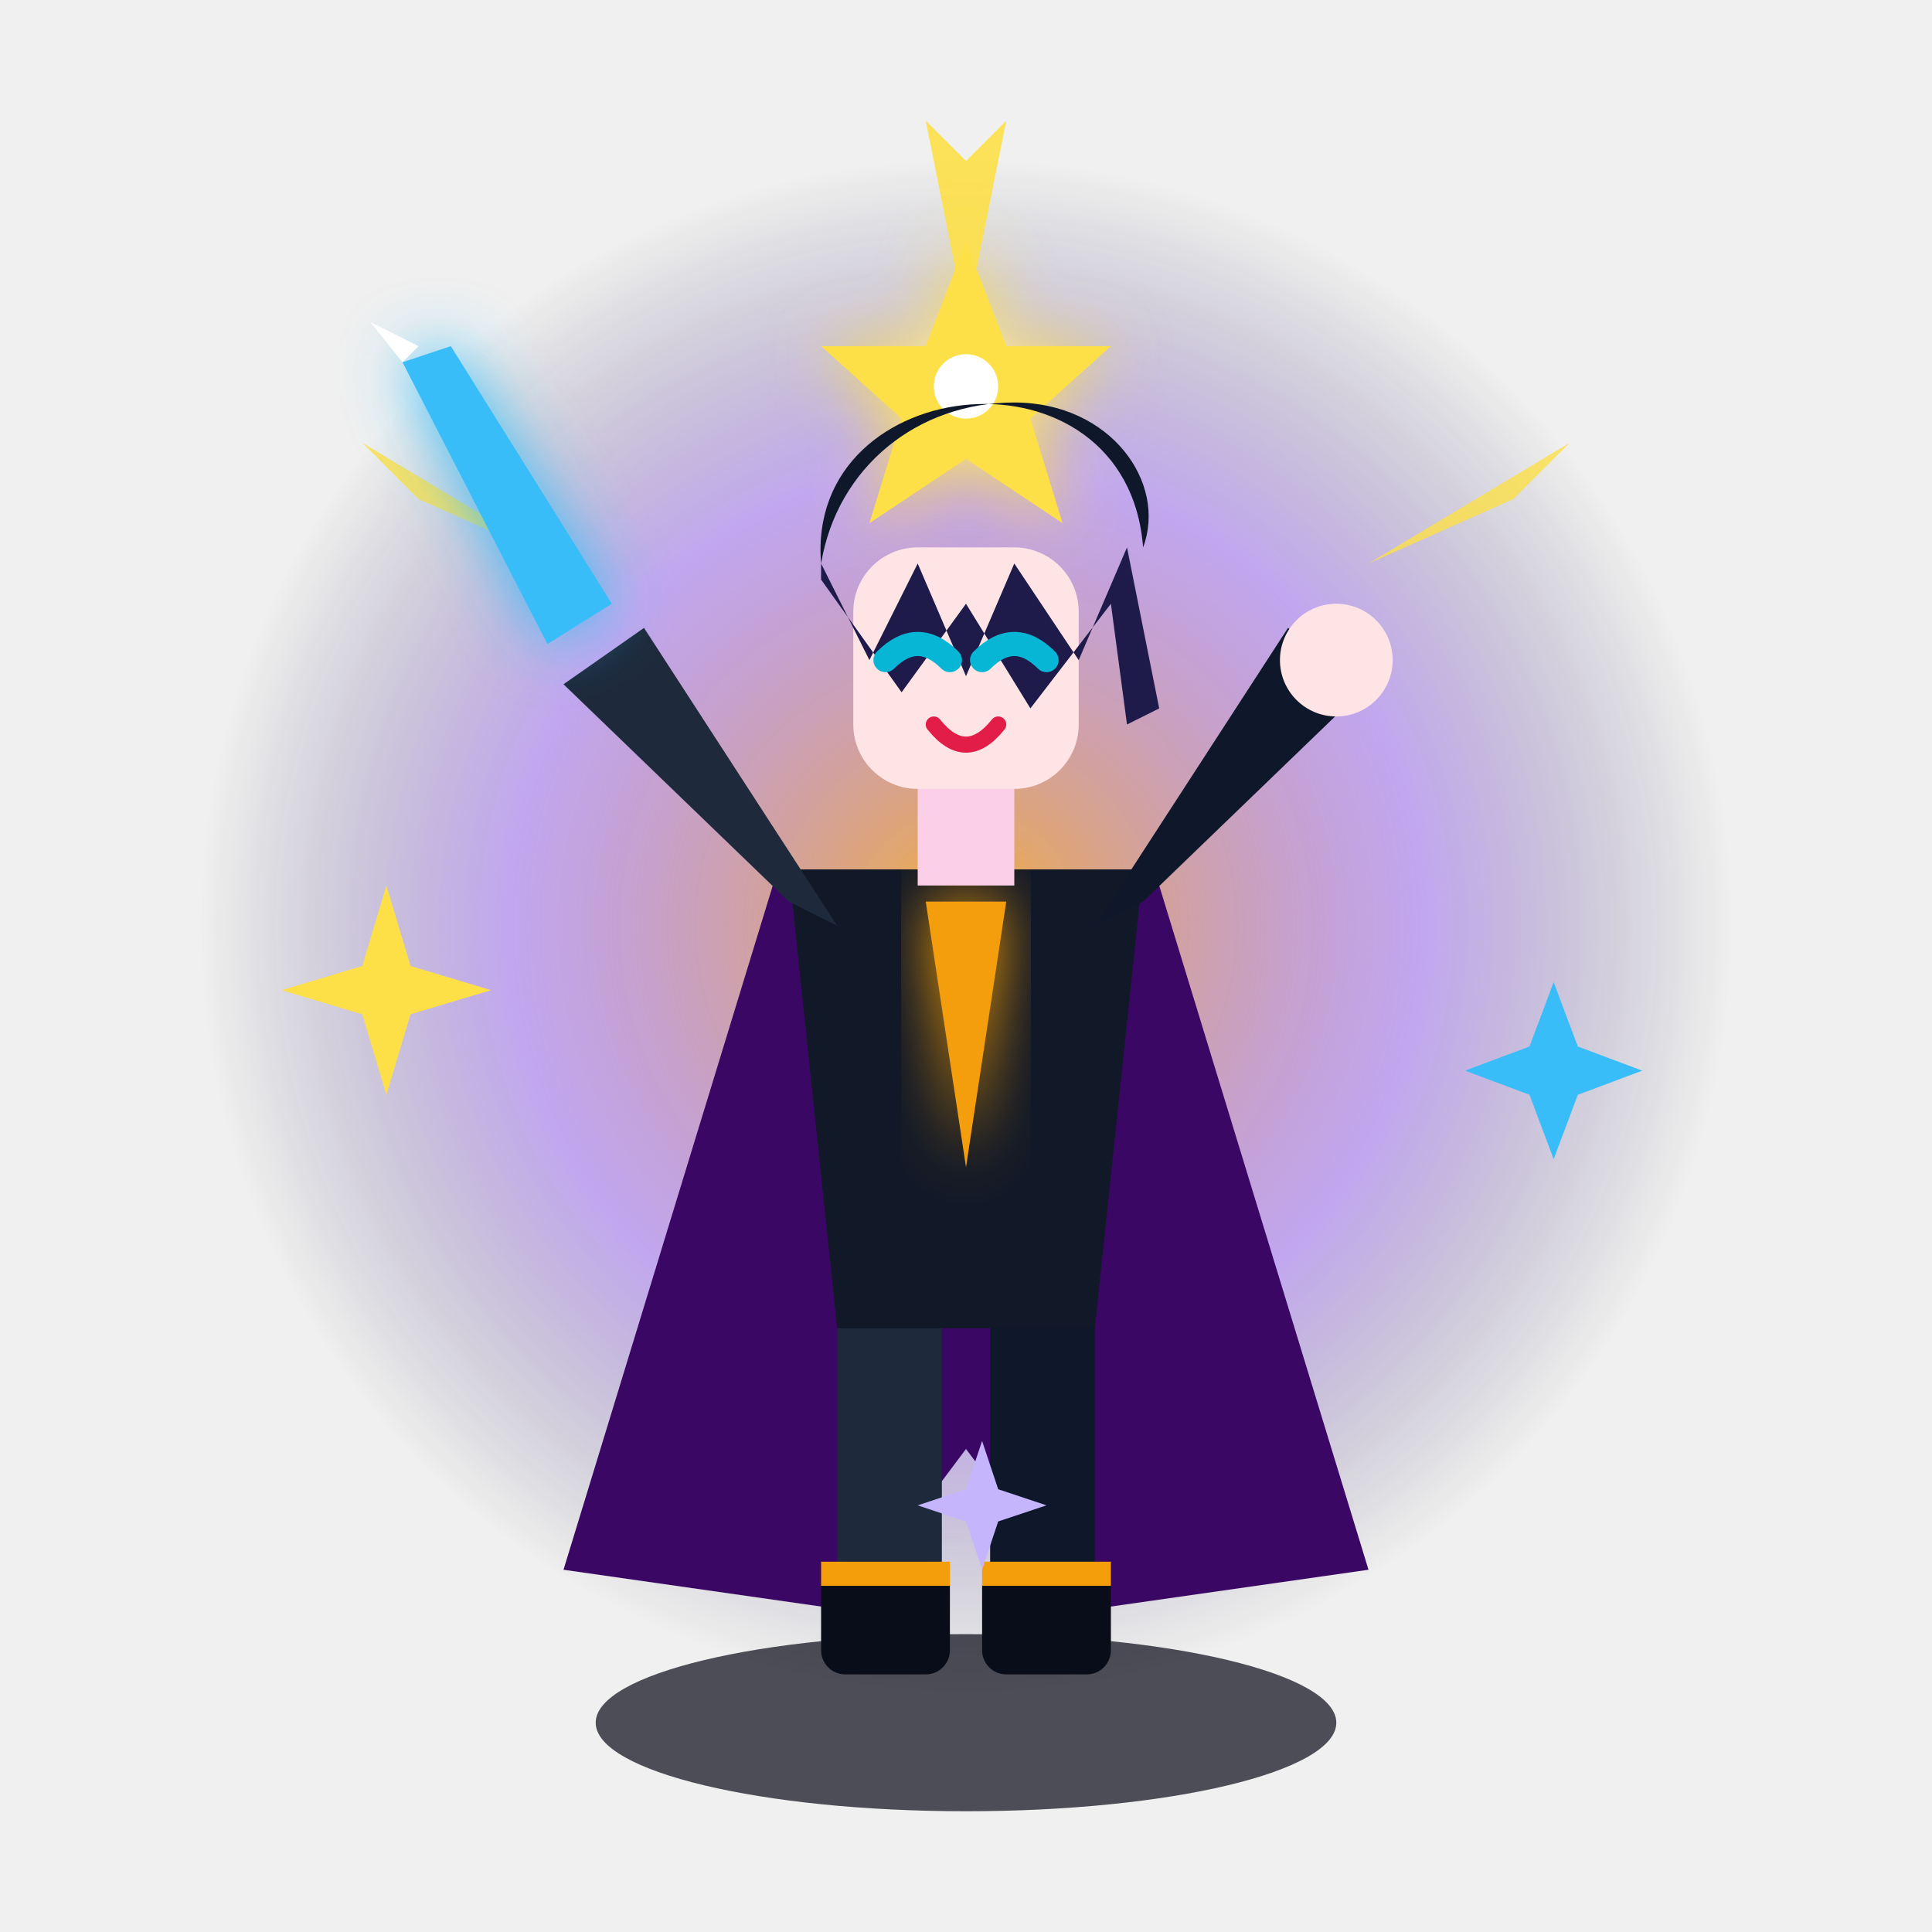
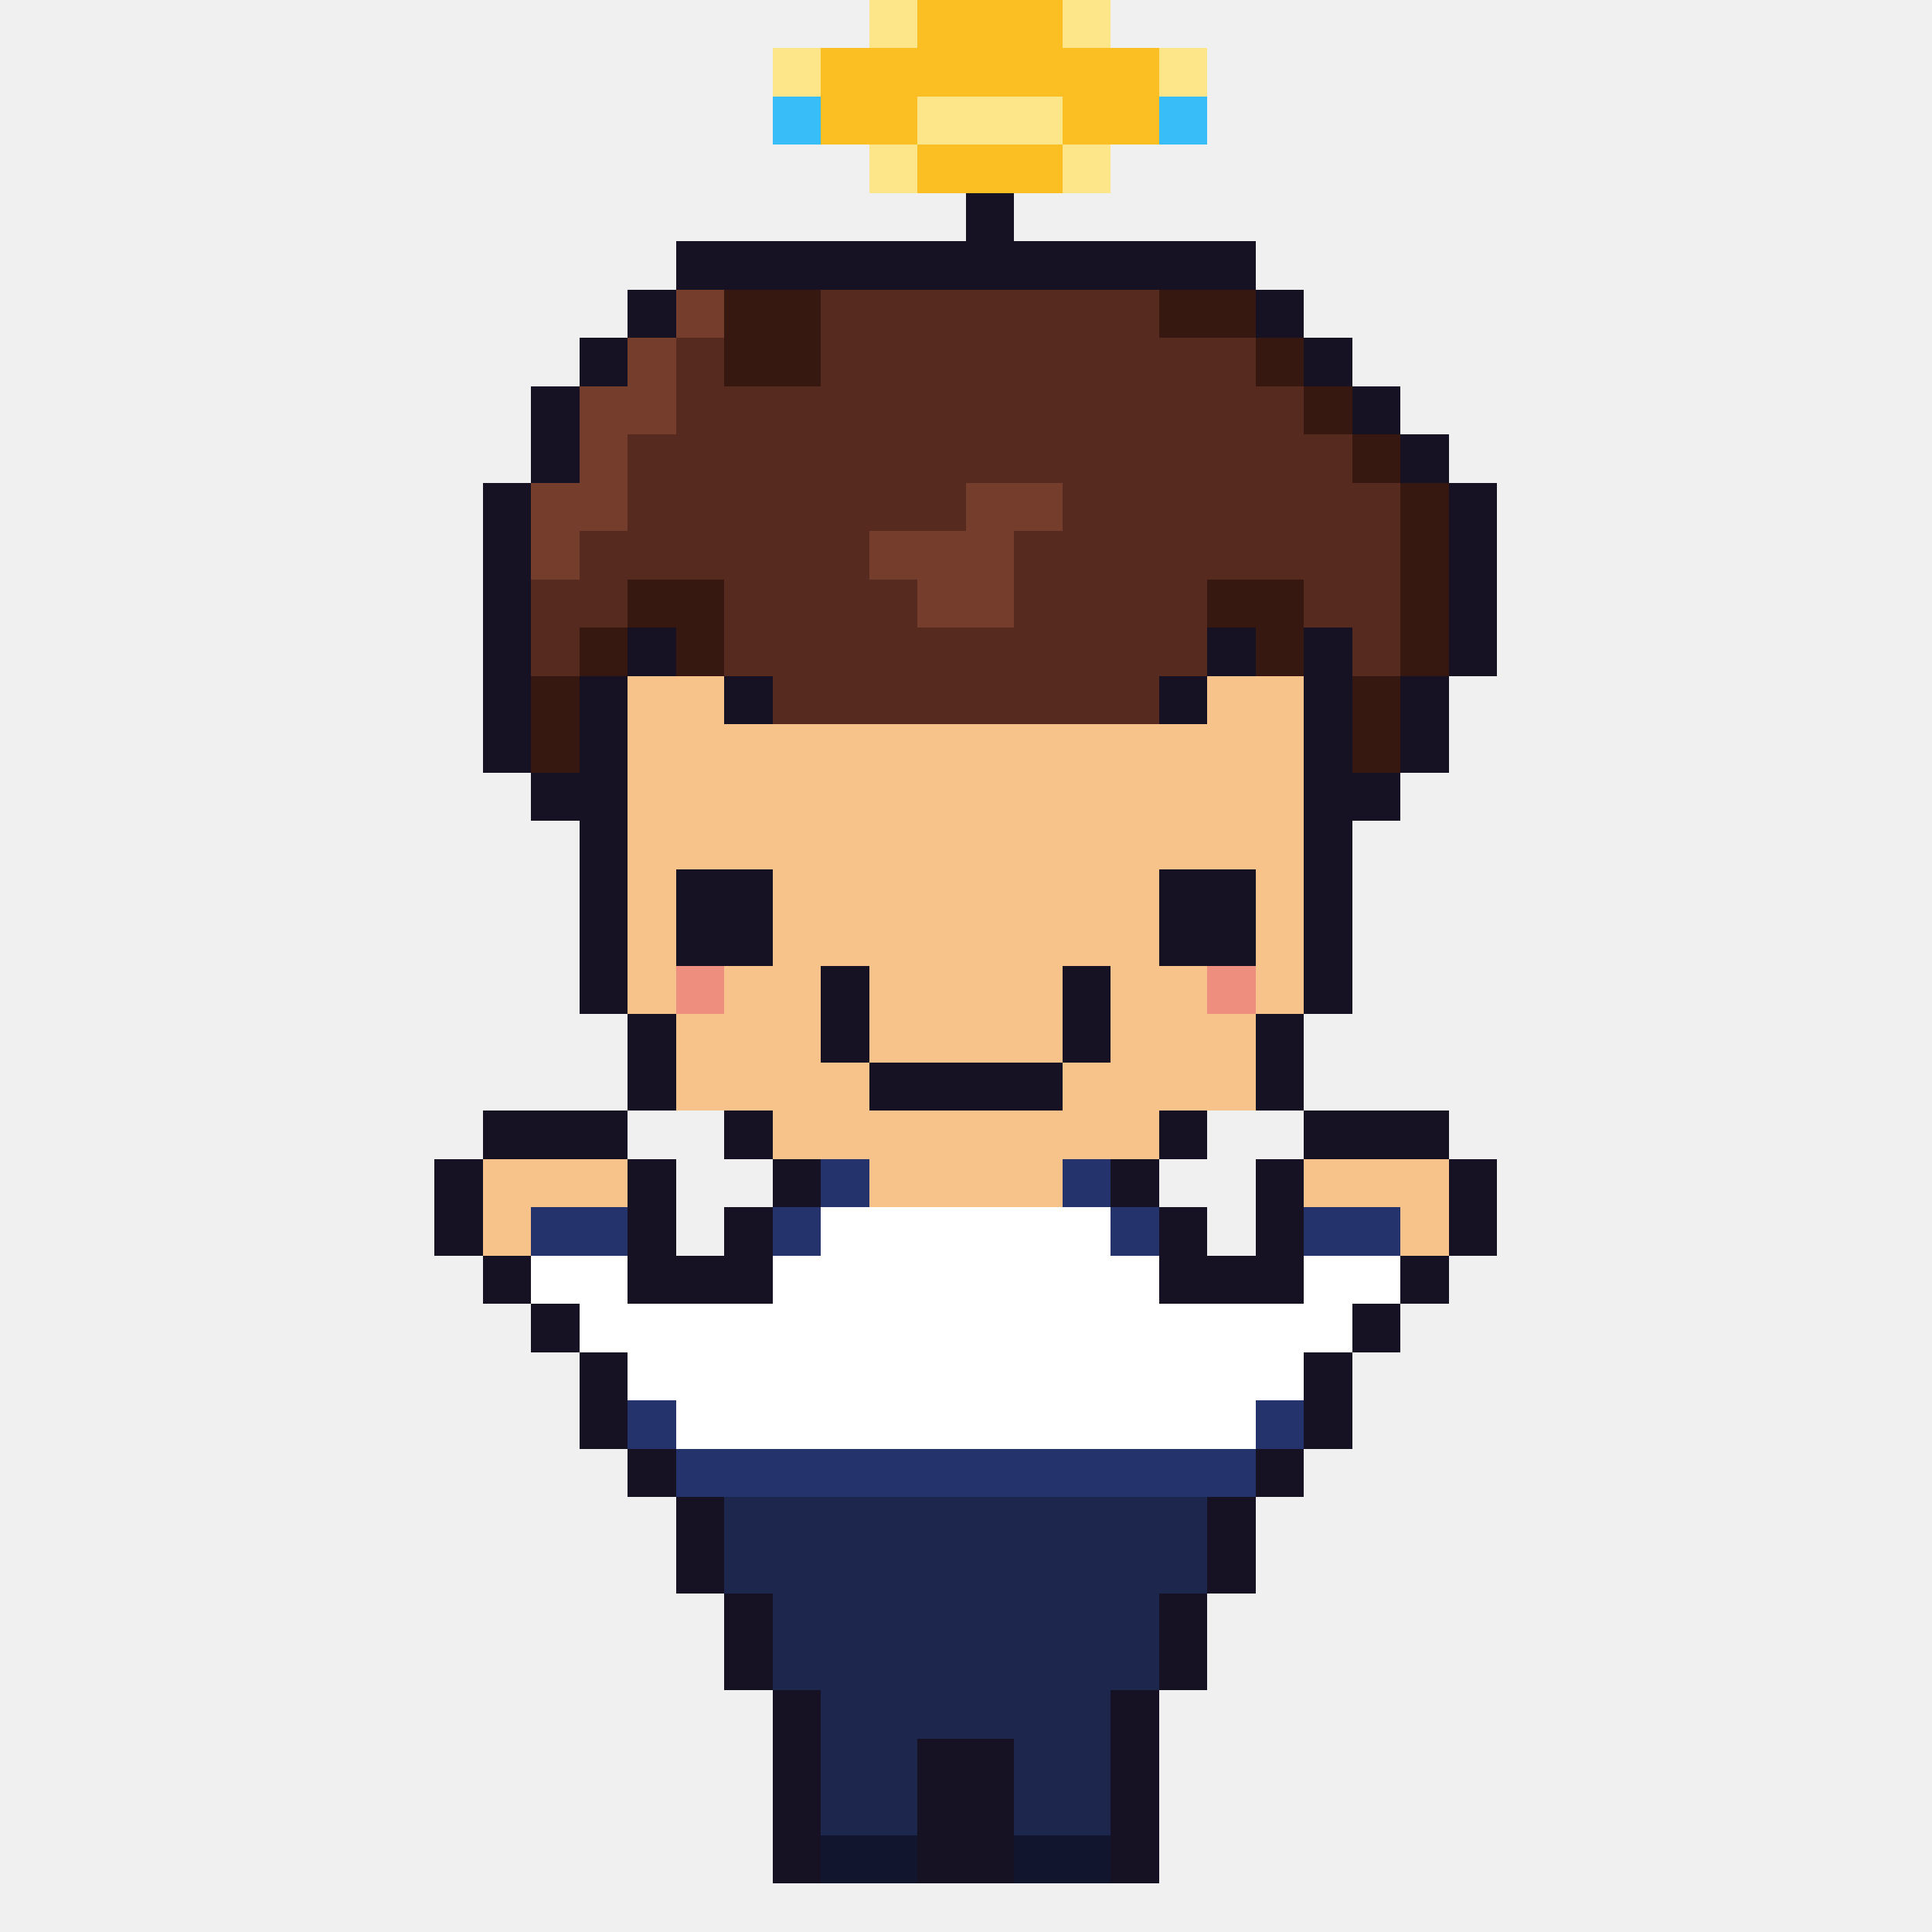
- <svg xmlns="http://www.w3.org/2000/svg" viewBox="0 0 240 240" width="240" height="240">
+ <svg xmlns="http://www.w3.org/2000/svg" viewBox="0 0 28 40" width="240" height="240" shape-rendering="crispEdges">
  <defs>
-     <radialGradient id="hStarAura" cx="50%" cy="50%" r="50%">
-       <stop offset="0%" stop-color="#F59E0B" stop-opacity="0.8" />
-       <stop offset="60%" stop-color="#7C3AED" stop-opacity="0.4" />
-       <stop offset="100%" stop-color="#0A0E27" stop-opacity="0" />
-     </radialGradient>
-     <filter id="hGlowStar" x="-30%" y="-30%" width="160%" height="160%">
-       <feGaussianBlur stdDeviation="4" result="blur" />
-       <feComposite in="SourceGraphic" in2="blur" operator="over" />
-     </filter>
+     <style>
+       rect { shape-rendering: crispEdges; }
+     </style>
  </defs>
-   <circle cx="120" cy="115" r="95" fill="url(#hStarAura)" />
-   <ellipse cx="120" cy="214" rx="46" ry="11" fill="#050714" opacity="0.7" />
-   <path d="M120 40 L125 15 L120 20 L115 15 Z" fill="#FDE047" opacity="0.9" />
-   <path d="M70 70 L45 55 L52 62 Z" fill="#FDE047" opacity="0.8" />
-   <path d="M170 70 L195 55 L188 62 Z" fill="#FDE047" opacity="0.8" />
-   <g transform="translate(120, 48)" filter="url(#hGlowStar)">
-     <polygon points="0,-18 5,-5 18,-5 8,4 12,17 0,9 -12,17 -8,4 -18,-5 -5,-5" fill="#FDE047" />
-     <circle cx="0" cy="0" r="4" fill="#FFFFFF" />
-   </g>
-   <path d="M96 110 L70 195 L105 200 L120 180 L135 200 L170 195 L144 110 Z" fill="#3B0764" />
-   <rect x="104" y="160" width="13" height="42" rx="4" fill="#1E293B" />
-   <rect x="123" y="160" width="13" height="42" rx="4" fill="#0F172A" />
-   <rect x="102" y="194" width="16" height="14" rx="3" fill="#090D1A" />
-   <rect x="122" y="194" width="16" height="14" rx="3" fill="#090D1A" />
-   <rect x="102" y="194" width="16" height="3" fill="#F59E0B" />
-   <rect x="122" y="194" width="16" height="3" fill="#F59E0B" />
-   <path d="M98 108 L142 108 L136 165 L104 165 Z" fill="#111827" />
-   <path d="M115 112 L125 112 L120 145 Z" fill="#F59E0B" filter="url(#hGlowStar)" />
-   <path d="M98 112 L70 85 L80 78 L104 115 Z" fill="#1E293B" />
-   <path d="M142 112 L170 85 L160 78 L136 115 Z" fill="#0F172A" />
-   <polygon points="68,80 50,45 56,43 76,75" fill="#38BDF8" filter="url(#hGlowStar)" />
-   <polygon points="50,45 46,40 52,43" fill="#FFFFFF" />
-   <circle cx="166" cy="82" r="7" fill="#FFE4E6" />
-   <rect x="114" y="94" width="12" height="16" fill="#FBCFE8" />
-   <rect x="106" y="68" width="28" height="30" rx="8" fill="#FFE4E6" />
-   <path d="M102 70 C100 46, 140 42, 142 68 C145 60, 138 50, 126 50 C114 50, 104 58, 102 70 Z" fill="#0F172A" />
-   <path d="M102 70 L108 82 L114 70 L120 84 L126 70 L134 82 L140 68 L144 88 L140 90 L138 75 L128 88 L120 75 L112 86 L102 72 Z" fill="#1E1B4B" />
-   <path d="M110 82 Q114 78 118 82" stroke="#06B6D4" stroke-width="3" fill="none" stroke-linecap="round" />
-   <path d="M122 82 Q126 78 130 82" stroke="#06B6D4" stroke-width="3" fill="none" stroke-linecap="round" />
-   <path d="M116 90 Q120 95 124 90" stroke="#E11D48" stroke-width="2" fill="none" stroke-linecap="round" />
-   <polygon points="45,120 48,110 51,120 61,123 51,126 48,136 45,126 35,123" fill="#FDE047" />
-   <polygon points="190,130 193,122 196,130 204,133 196,136 193,144 190,136 182,133" fill="#38BDF8" />
-   <polygon points="120,185 122,179 124,185 130,187 124,189 122,195 120,189 114,187" fill="#C4B5FD" />
+   <rect x="12" y="0" width="1" height="1" fill="#fde68a" />
+   <rect x="13" y="0" width="3" height="1" fill="#fbbf24" />
+   <rect x="16" y="0" width="1" height="1" fill="#fde68a" />
+   <rect x="10" y="1" width="1" height="1" fill="#fde68a" />
+   <rect x="11" y="1" width="7" height="1" fill="#fbbf24" />
+   <rect x="18" y="1" width="1" height="1" fill="#fde68a" />
+   <rect x="10" y="2" width="1" height="1" fill="#38bdf8" />
+   <rect x="11" y="2" width="2" height="1" fill="#fbbf24" />
+   <rect x="13" y="2" width="3" height="1" fill="#fde68a" />
+   <rect x="16" y="2" width="2" height="1" fill="#fbbf24" />
+   <rect x="18" y="2" width="1" height="1" fill="#38bdf8" />
+   <rect x="12" y="3" width="1" height="1" fill="#fde68a" />
+   <rect x="13" y="3" width="3" height="1" fill="#fbbf24" />
+   <rect x="16" y="3" width="1" height="1" fill="#fde68a" />
+   <rect x="14" y="4" width="1" height="1" fill="#161224" />
+   <rect x="8" y="5" width="12" height="1" fill="#161224" />
+   <rect x="7" y="6" width="1" height="1" fill="#161224" />
+   <rect x="8" y="6" width="1" height="1" fill="#753e2c" />
+   <rect x="9" y="6" width="2" height="1" fill="#361810" />
+   <rect x="11" y="6" width="7" height="1" fill="#572a1f" />
+   <rect x="18" y="6" width="2" height="1" fill="#361810" />
+   <rect x="20" y="6" width="1" height="1" fill="#161224" />
+   <rect x="6" y="7" width="1" height="1" fill="#161224" />
+   <rect x="7" y="7" width="1" height="1" fill="#753e2c" />
+   <rect x="8" y="7" width="1" height="1" fill="#572a1f" />
+   <rect x="9" y="7" width="2" height="1" fill="#361810" />
+   <rect x="11" y="7" width="9" height="1" fill="#572a1f" />
+   <rect x="20" y="7" width="1" height="1" fill="#361810" />
+   <rect x="21" y="7" width="1" height="1" fill="#161224" />
+   <rect x="5" y="8" width="1" height="1" fill="#161224" />
+   <rect x="6" y="8" width="2" height="1" fill="#753e2c" />
+   <rect x="8" y="8" width="13" height="1" fill="#572a1f" />
+   <rect x="21" y="8" width="1" height="1" fill="#361810" />
+   <rect x="22" y="8" width="1" height="1" fill="#161224" />
+   <rect x="5" y="9" width="1" height="1" fill="#161224" />
+   <rect x="6" y="9" width="1" height="1" fill="#753e2c" />
+   <rect x="7" y="9" width="15" height="1" fill="#572a1f" />
+   <rect x="22" y="9" width="1" height="1" fill="#361810" />
+   <rect x="23" y="9" width="1" height="1" fill="#161224" />
+   <rect x="4" y="10" width="1" height="1" fill="#161224" />
+   <rect x="5" y="10" width="2" height="1" fill="#753e2c" />
+   <rect x="7" y="10" width="7" height="1" fill="#572a1f" />
+   <rect x="14" y="10" width="2" height="1" fill="#753e2c" />
+   <rect x="16" y="10" width="7" height="1" fill="#572a1f" />
+   <rect x="23" y="10" width="1" height="1" fill="#361810" />
+   <rect x="24" y="10" width="1" height="1" fill="#161224" />
+   <rect x="4" y="11" width="1" height="1" fill="#161224" />
+   <rect x="5" y="11" width="1" height="1" fill="#753e2c" />
+   <rect x="6" y="11" width="6" height="1" fill="#572a1f" />
+   <rect x="12" y="11" width="3" height="1" fill="#753e2c" />
+   <rect x="15" y="11" width="8" height="1" fill="#572a1f" />
+   <rect x="23" y="11" width="1" height="1" fill="#361810" />
+   <rect x="24" y="11" width="1" height="1" fill="#161224" />
+   <rect x="4" y="12" width="1" height="1" fill="#161224" />
+   <rect x="5" y="12" width="2" height="1" fill="#572a1f" />
+   <rect x="7" y="12" width="2" height="1" fill="#361810" />
+   <rect x="9" y="12" width="4" height="1" fill="#572a1f" />
+   <rect x="13" y="12" width="2" height="1" fill="#753e2c" />
+   <rect x="15" y="12" width="4" height="1" fill="#572a1f" />
+   <rect x="19" y="12" width="2" height="1" fill="#361810" />
+   <rect x="21" y="12" width="2" height="1" fill="#572a1f" />
+   <rect x="23" y="12" width="1" height="1" fill="#361810" />
+   <rect x="24" y="12" width="1" height="1" fill="#161224" />
+   <rect x="4" y="13" width="1" height="1" fill="#161224" />
+   <rect x="5" y="13" width="1" height="1" fill="#572a1f" />
+   <rect x="6" y="13" width="1" height="1" fill="#361810" />
+   <rect x="7" y="13" width="1" height="1" fill="#161224" />
+   <rect x="8" y="13" width="1" height="1" fill="#361810" />
+   <rect x="9" y="13" width="10" height="1" fill="#572a1f" />
+   <rect x="19" y="13" width="1" height="1" fill="#161224" />
+   <rect x="20" y="13" width="1" height="1" fill="#361810" />
+   <rect x="21" y="13" width="1" height="1" fill="#161224" />
+   <rect x="22" y="13" width="1" height="1" fill="#572a1f" />
+   <rect x="23" y="13" width="1" height="1" fill="#361810" />
+   <rect x="24" y="13" width="1" height="1" fill="#161224" />
+   <rect x="4" y="14" width="1" height="1" fill="#161224" />
+   <rect x="5" y="14" width="1" height="1" fill="#361810" />
+   <rect x="6" y="14" width="1" height="1" fill="#161224" />
+   <rect x="7" y="14" width="2" height="1" fill="#f8c38b" />
+   <rect x="9" y="14" width="1" height="1" fill="#161224" />
+   <rect x="10" y="14" width="8" height="1" fill="#572a1f" />
+   <rect x="18" y="14" width="1" height="1" fill="#161224" />
+   <rect x="19" y="14" width="2" height="1" fill="#f8c38b" />
+   <rect x="21" y="14" width="1" height="1" fill="#161224" />
+   <rect x="22" y="14" width="1" height="1" fill="#361810" />
+   <rect x="23" y="14" width="1" height="1" fill="#161224" />
+   <rect x="4" y="15" width="1" height="1" fill="#161224" />
+   <rect x="5" y="15" width="1" height="1" fill="#361810" />
+   <rect x="6" y="15" width="1" height="1" fill="#161224" />
+   <rect x="7" y="15" width="14" height="1" fill="#f8c38b" />
+   <rect x="21" y="15" width="1" height="1" fill="#161224" />
+   <rect x="22" y="15" width="1" height="1" fill="#361810" />
+   <rect x="23" y="15" width="1" height="1" fill="#161224" />
+   <rect x="5" y="16" width="2" height="1" fill="#161224" />
+   <rect x="7" y="16" width="14" height="1" fill="#f8c38b" />
+   <rect x="21" y="16" width="2" height="1" fill="#161224" />
+   <rect x="6" y="17" width="1" height="1" fill="#161224" />
+   <rect x="7" y="17" width="14" height="1" fill="#f8c38b" />
+   <rect x="21" y="17" width="1" height="1" fill="#161224" />
+   <rect x="6" y="18" width="1" height="1" fill="#161224" />
+   <rect x="7" y="18" width="1" height="1" fill="#f8c38b" />
+   <rect x="8" y="18" width="2" height="1" fill="#161224" />
+   <rect x="10" y="18" width="8" height="1" fill="#f8c38b" />
+   <rect x="18" y="18" width="2" height="1" fill="#161224" />
+   <rect x="20" y="18" width="1" height="1" fill="#f8c38b" />
+   <rect x="21" y="18" width="1" height="1" fill="#161224" />
+   <rect x="6" y="19" width="1" height="1" fill="#161224" />
+   <rect x="7" y="19" width="1" height="1" fill="#f8c38b" />
+   <rect x="8" y="19" width="2" height="1" fill="#161224" />
+   <rect x="10" y="19" width="8" height="1" fill="#f8c38b" />
+   <rect x="18" y="19" width="2" height="1" fill="#161224" />
+   <rect x="20" y="19" width="1" height="1" fill="#f8c38b" />
+   <rect x="21" y="19" width="1" height="1" fill="#161224" />
+   <rect x="6" y="20" width="1" height="1" fill="#161224" />
+   <rect x="7" y="20" width="1" height="1" fill="#f8c38b" />
+   <rect x="8" y="20" width="1" height="1" fill="#ee8e7e" />
+   <rect x="9" y="20" width="2" height="1" fill="#f8c38b" />
+   <rect x="11" y="20" width="1" height="1" fill="#161224" />
+   <rect x="12" y="20" width="4" height="1" fill="#f8c38b" />
+   <rect x="16" y="20" width="1" height="1" fill="#161224" />
+   <rect x="17" y="20" width="2" height="1" fill="#f8c38b" />
+   <rect x="19" y="20" width="1" height="1" fill="#ee8e7e" />
+   <rect x="20" y="20" width="1" height="1" fill="#f8c38b" />
+   <rect x="21" y="20" width="1" height="1" fill="#161224" />
+   <rect x="7" y="21" width="1" height="1" fill="#161224" />
+   <rect x="8" y="21" width="3" height="1" fill="#f8c38b" />
+   <rect x="11" y="21" width="1" height="1" fill="#161224" />
+   <rect x="12" y="21" width="4" height="1" fill="#f8c38b" />
+   <rect x="16" y="21" width="1" height="1" fill="#161224" />
+   <rect x="17" y="21" width="3" height="1" fill="#f8c38b" />
+   <rect x="20" y="21" width="1" height="1" fill="#161224" />
+   <rect x="7" y="22" width="1" height="1" fill="#161224" />
+   <rect x="8" y="22" width="4" height="1" fill="#f8c38b" />
+   <rect x="12" y="22" width="4" height="1" fill="#161224" />
+   <rect x="16" y="22" width="4" height="1" fill="#f8c38b" />
+   <rect x="20" y="22" width="1" height="1" fill="#161224" />
+   <rect x="4" y="23" width="3" height="1" fill="#161224" />
+   <rect x="9" y="23" width="1" height="1" fill="#161224" />
+   <rect x="10" y="23" width="8" height="1" fill="#f8c38b" />
+   <rect x="18" y="23" width="1" height="1" fill="#161224" />
+   <rect x="21" y="23" width="3" height="1" fill="#161224" />
+   <rect x="3" y="24" width="1" height="1" fill="#161224" />
+   <rect x="4" y="24" width="3" height="1" fill="#f8c38b" />
+   <rect x="7" y="24" width="1" height="1" fill="#161224" />
+   <rect x="10" y="24" width="1" height="1" fill="#161224" />
+   <rect x="11" y="24" width="1" height="1" fill="#24336b" />
+   <rect x="12" y="24" width="4" height="1" fill="#f8c38b" />
+   <rect x="16" y="24" width="1" height="1" fill="#24336b" />
+   <rect x="17" y="24" width="1" height="1" fill="#161224" />
+   <rect x="20" y="24" width="1" height="1" fill="#161224" />
+   <rect x="21" y="24" width="3" height="1" fill="#f8c38b" />
+   <rect x="24" y="24" width="1" height="1" fill="#161224" />
+   <rect x="3" y="25" width="1" height="1" fill="#161224" />
+   <rect x="4" y="25" width="1" height="1" fill="#f8c38b" />
+   <rect x="5" y="25" width="2" height="1" fill="#24336b" />
+   <rect x="7" y="25" width="1" height="1" fill="#161224" />
+   <rect x="9" y="25" width="1" height="1" fill="#161224" />
+   <rect x="10" y="25" width="1" height="1" fill="#24336b" />
+   <rect x="11" y="25" width="6" height="1" fill="#ffffff" />
+   <rect x="17" y="25" width="1" height="1" fill="#24336b" />
+   <rect x="18" y="25" width="1" height="1" fill="#161224" />
+   <rect x="20" y="25" width="1" height="1" fill="#161224" />
+   <rect x="21" y="25" width="2" height="1" fill="#24336b" />
+   <rect x="23" y="25" width="1" height="1" fill="#f8c38b" />
+   <rect x="24" y="25" width="1" height="1" fill="#161224" />
+   <rect x="4" y="26" width="1" height="1" fill="#161224" />
+   <rect x="5" y="26" width="2" height="1" fill="#ffffff" />
+   <rect x="7" y="26" width="3" height="1" fill="#161224" />
+   <rect x="10" y="26" width="8" height="1" fill="#ffffff" />
+   <rect x="18" y="26" width="3" height="1" fill="#161224" />
+   <rect x="21" y="26" width="2" height="1" fill="#ffffff" />
+   <rect x="23" y="26" width="1" height="1" fill="#161224" />
+   <rect x="5" y="27" width="1" height="1" fill="#161224" />
+   <rect x="6" y="27" width="16" height="1" fill="#ffffff" />
+   <rect x="22" y="27" width="1" height="1" fill="#161224" />
+   <rect x="6" y="28" width="1" height="1" fill="#161224" />
+   <rect x="7" y="28" width="14" height="1" fill="#ffffff" />
+   <rect x="21" y="28" width="1" height="1" fill="#161224" />
+   <rect x="6" y="29" width="1" height="1" fill="#161224" />
+   <rect x="7" y="29" width="1" height="1" fill="#24336b" />
+   <rect x="8" y="29" width="12" height="1" fill="#ffffff" />
+   <rect x="20" y="29" width="1" height="1" fill="#24336b" />
+   <rect x="21" y="29" width="1" height="1" fill="#161224" />
+   <rect x="7" y="30" width="1" height="1" fill="#161224" />
+   <rect x="8" y="30" width="12" height="1" fill="#24336b" />
+   <rect x="20" y="30" width="1" height="1" fill="#161224" />
+   <rect x="8" y="31" width="1" height="1" fill="#161224" />
+   <rect x="9" y="31" width="10" height="1" fill="#1d264d" />
+   <rect x="19" y="31" width="1" height="1" fill="#161224" />
+   <rect x="8" y="32" width="1" height="1" fill="#161224" />
+   <rect x="9" y="32" width="10" height="1" fill="#1d264d" />
+   <rect x="19" y="32" width="1" height="1" fill="#161224" />
+   <rect x="9" y="33" width="1" height="1" fill="#161224" />
+   <rect x="10" y="33" width="8" height="1" fill="#1d264d" />
+   <rect x="18" y="33" width="1" height="1" fill="#161224" />
+   <rect x="9" y="34" width="1" height="1" fill="#161224" />
+   <rect x="10" y="34" width="8" height="1" fill="#1d264d" />
+   <rect x="18" y="34" width="1" height="1" fill="#161224" />
+   <rect x="10" y="35" width="1" height="1" fill="#161224" />
+   <rect x="11" y="35" width="6" height="1" fill="#1d264d" />
+   <rect x="17" y="35" width="1" height="1" fill="#161224" />
+   <rect x="10" y="36" width="1" height="1" fill="#161224" />
+   <rect x="11" y="36" width="2" height="1" fill="#1d264d" />
+   <rect x="13" y="36" width="2" height="1" fill="#161224" />
+   <rect x="15" y="36" width="2" height="1" fill="#1d264d" />
+   <rect x="17" y="36" width="1" height="1" fill="#161224" />
+   <rect x="10" y="37" width="1" height="1" fill="#161224" />
+   <rect x="11" y="37" width="2" height="1" fill="#1d264d" />
+   <rect x="13" y="37" width="2" height="1" fill="#161224" />
+   <rect x="15" y="37" width="2" height="1" fill="#1d264d" />
+   <rect x="17" y="37" width="1" height="1" fill="#161224" />
+   <rect x="10" y="38" width="1" height="1" fill="#161224" />
+   <rect x="11" y="38" width="2" height="1" fill="#11162e" />
+   <rect x="13" y="38" width="2" height="1" fill="#161224" />
+   <rect x="15" y="38" width="2" height="1" fill="#11162e" />
+   <rect x="17" y="38" width="1" height="1" fill="#161224" />
</svg>
